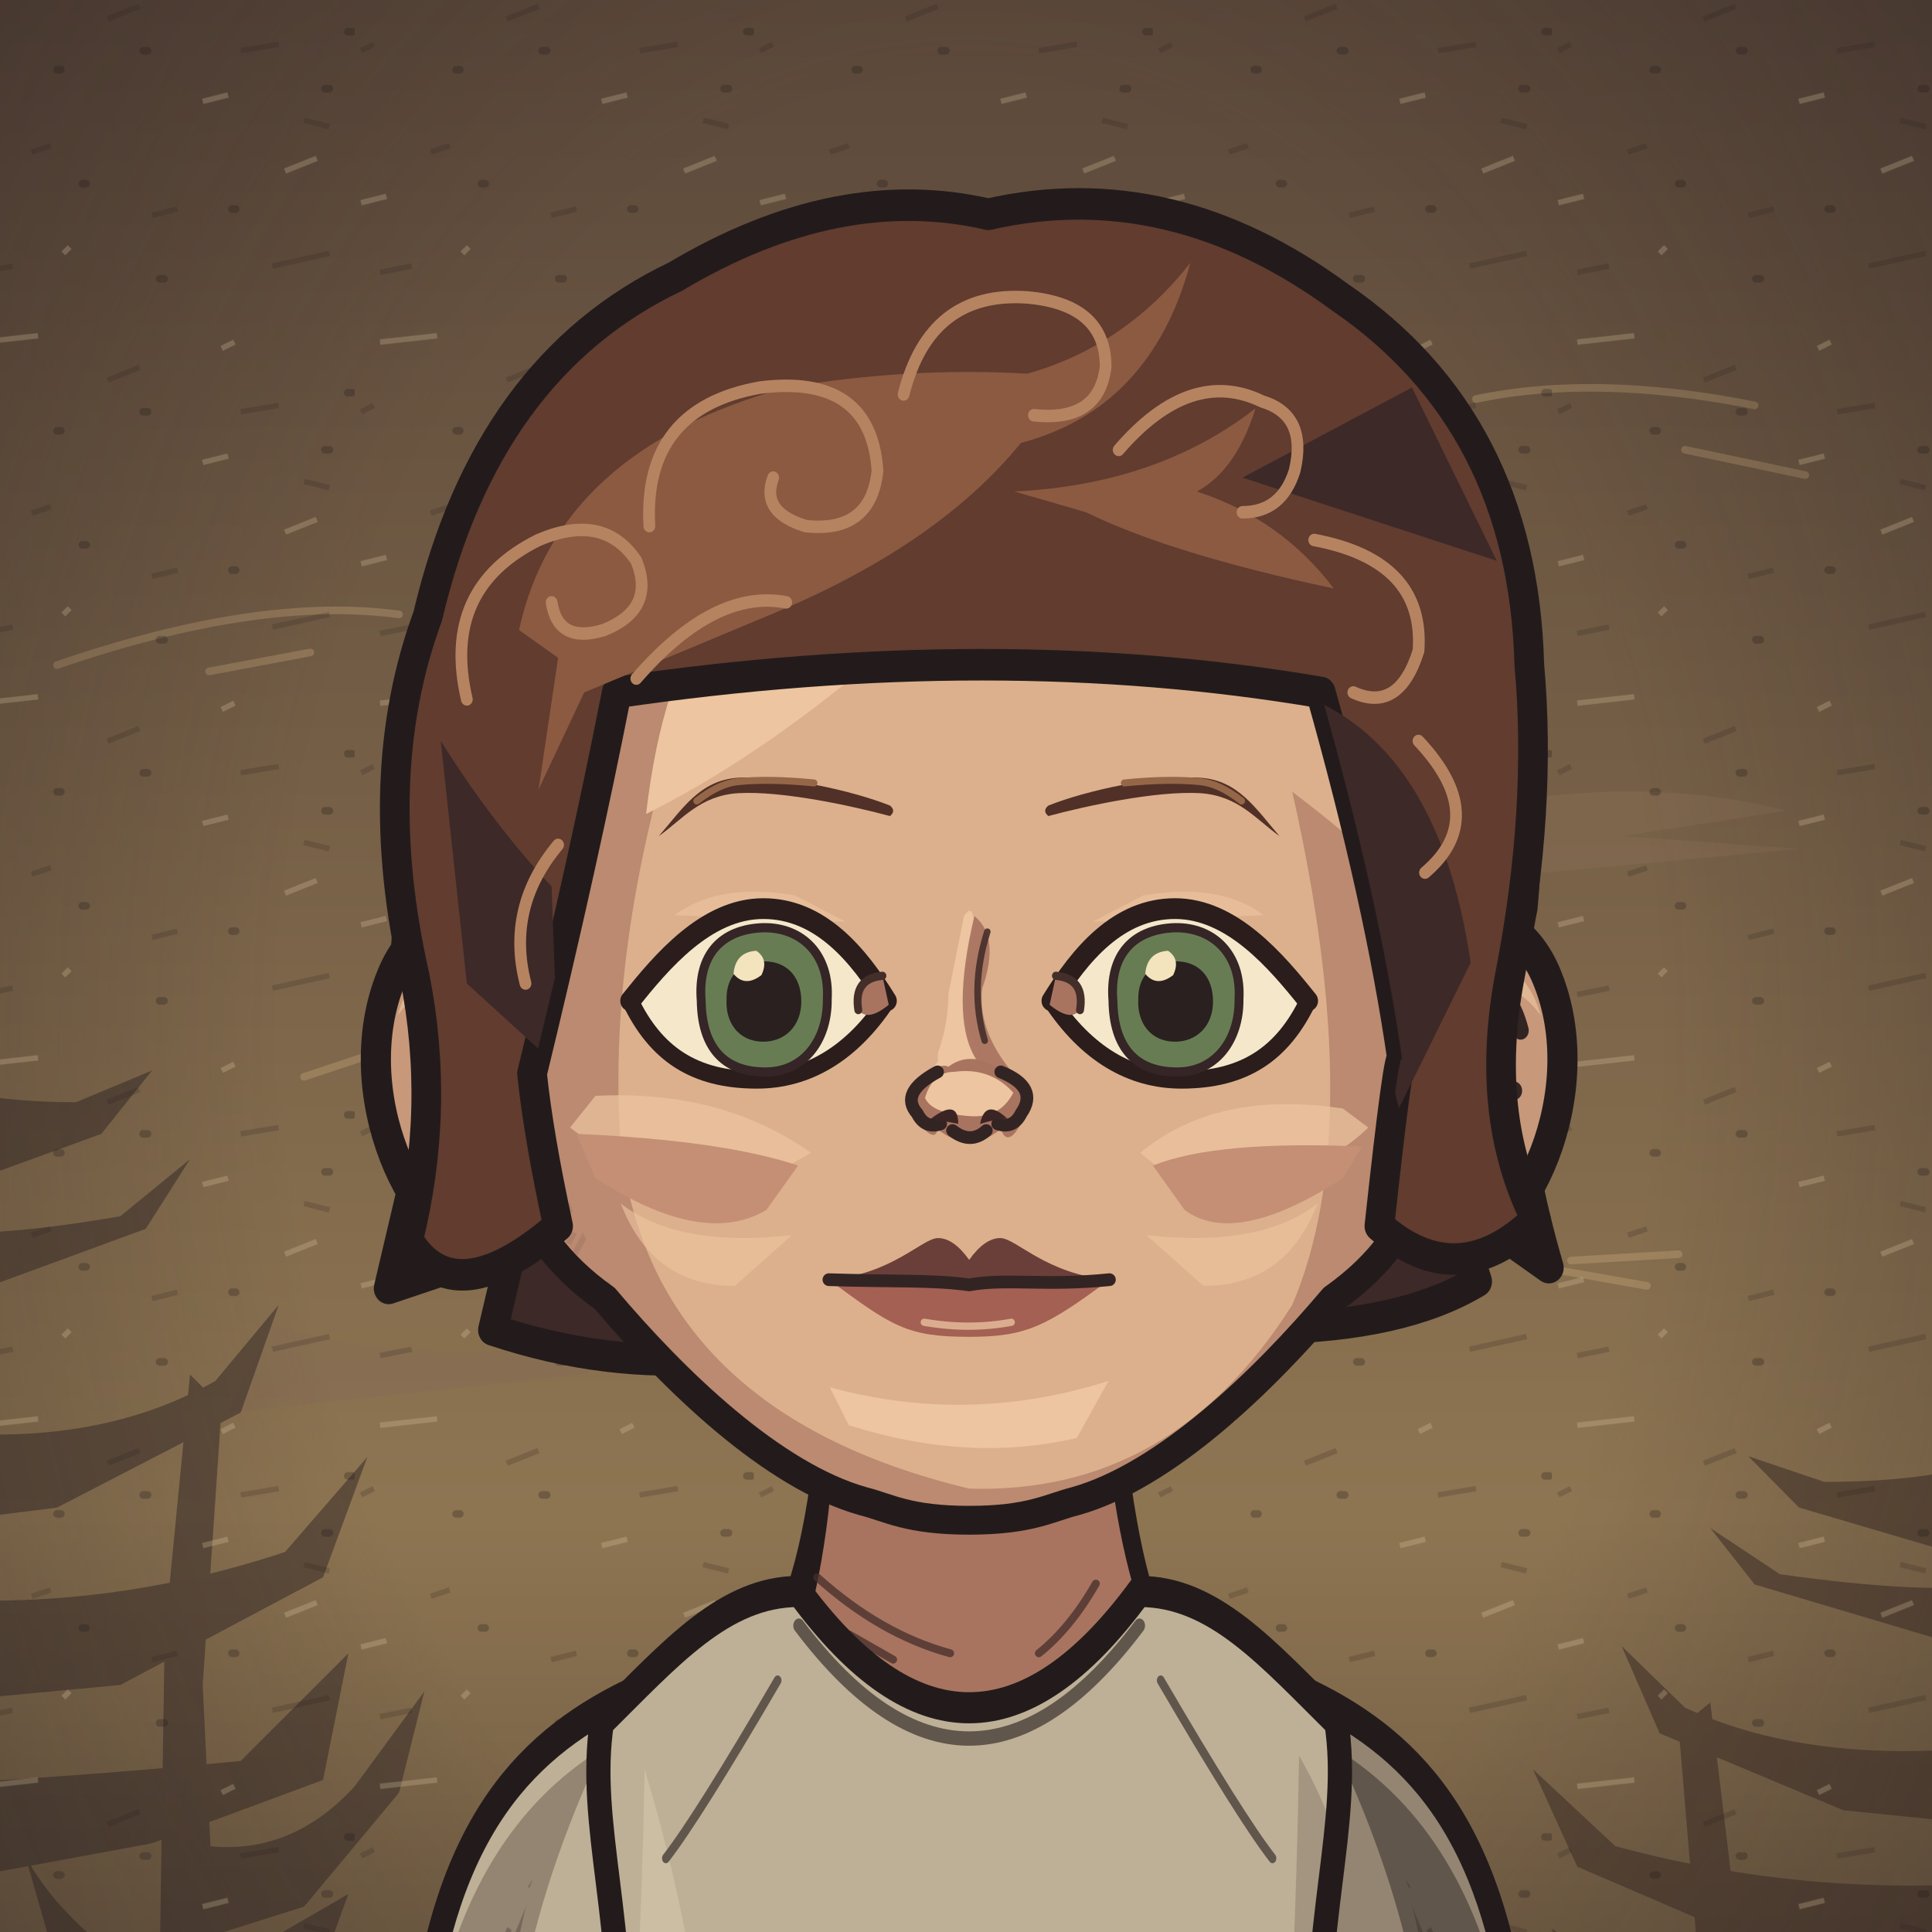
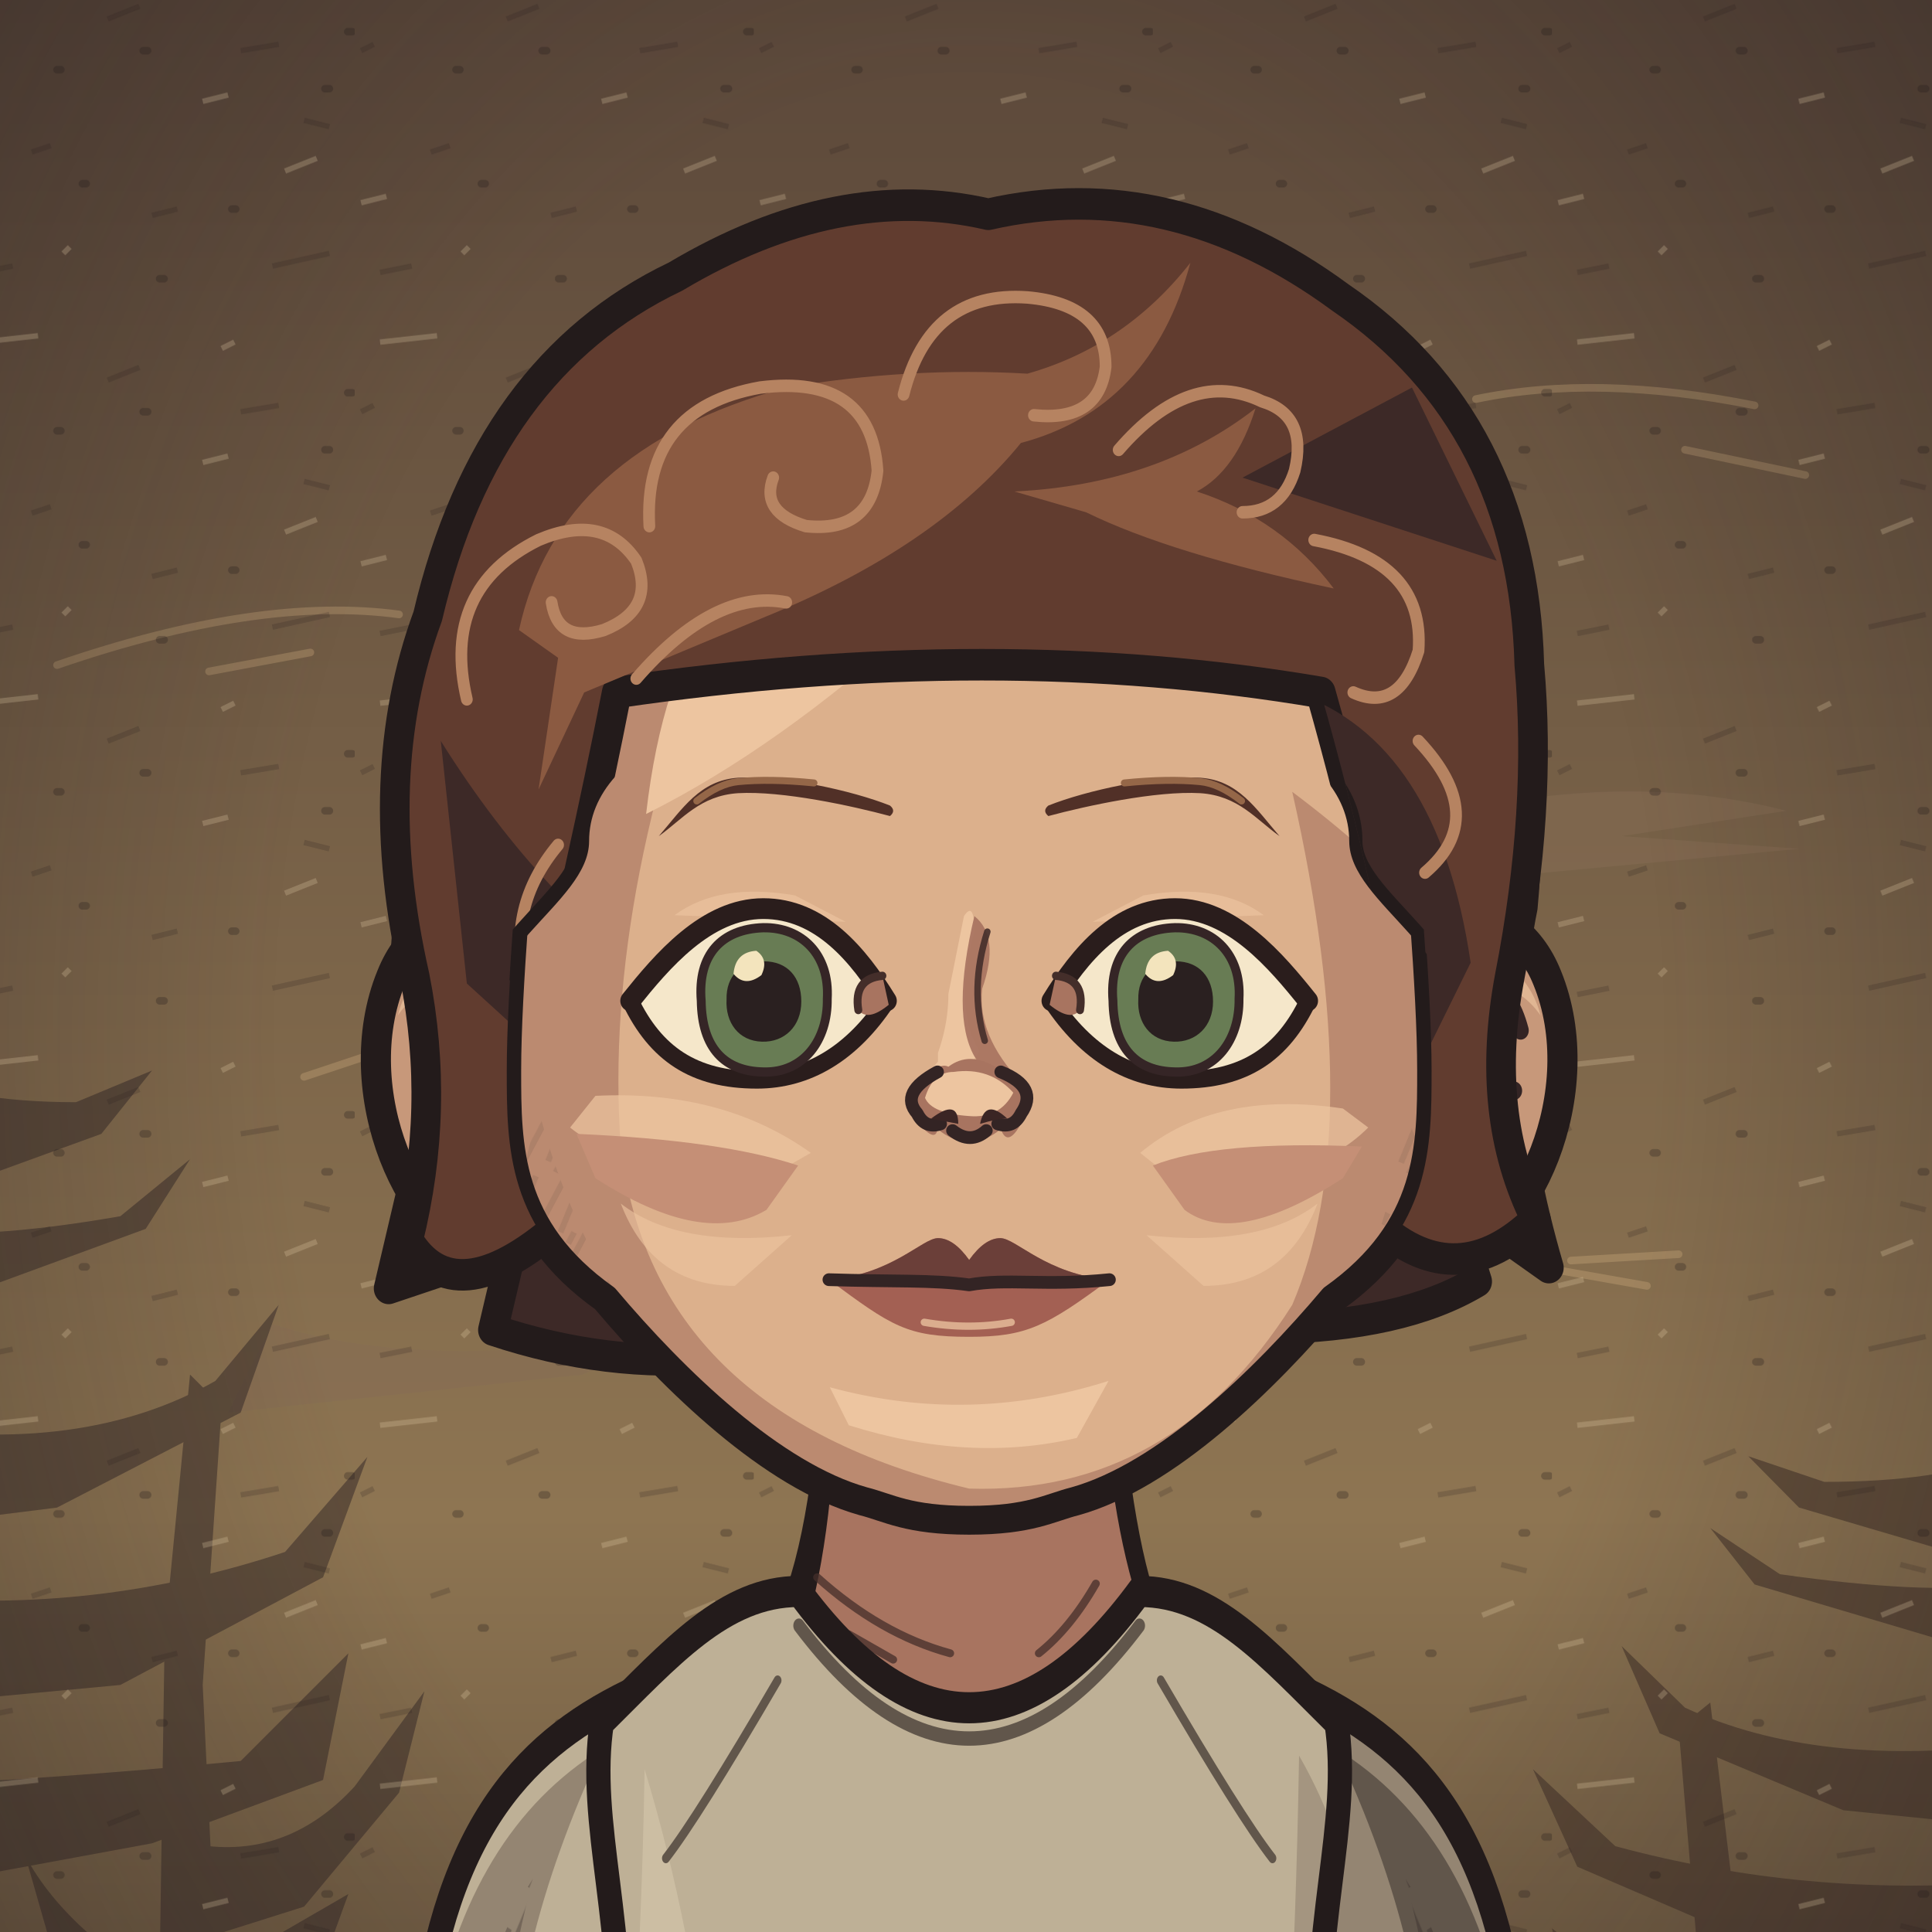
<svg xmlns="http://www.w3.org/2000/svg" xmlns:xlink="http://www.w3.org/1999/xlink" aria-labelledby="title" width="32" height="32" viewBox="7 8 305 305" role="img">
  <defs>
    <style>
      .edge {stroke:#231b1b;stroke-width:4.55;stroke-linecap:round;stroke-linejoin:round}
      .seam {fill:none;stroke:#332424;stroke-width:2.45;stroke-linecap:round;stroke-linejoin:round}
      .etch {fill:none;stroke:#442e2a;stroke-width:1.25;stroke-linecap:round}
      .hair-line {fill:none;stroke:#967661;stroke-width:1.45;stroke-linecap:round}
      .white {fill:#f5e7ca;stroke:#2a1d1c;stroke-width:2.65;stroke-linejoin:round}
      .label {fill:#efdfc1;font:600 20px Georgia,serif}
      .muted {fill:#b8aa96;font:13px 'Segoe UI',sans-serif}
      .section {fill:#dcbb8e;font:600 14px 'Segoe UI',sans-serif}
    </style>
    <linearGradient id="umber" x2="0" y2="1" gradientUnits="objectBoundingBox">
      <stop stop-color="#594639" />
      <stop offset=".56" stop-color="#8e7552" />
      <stop offset="1" stop-color="#3c3029" />
    </linearGradient>
    <linearGradient id="ash" x2="0" y2="1" gradientUnits="objectBoundingBox">
      <stop stop-color="#3b423d" />
      <stop offset=".56" stop-color="#7a7d67" />
      <stop offset="1" stop-color="#242b28" />
    </linearGradient>
    <linearGradient id="rose" x2="0" y2="1" gradientUnits="objectBoundingBox">
      <stop stop-color="#51404a" />
      <stop offset=".56" stop-color="#8a6972" />
      <stop offset="1" stop-color="#372c33" />
    </linearGradient>
    <pattern id="paper-grain" width="63" height="57" patternUnits="userSpaceOnUse">
      <path d="M1 16l2-1m21-4 5-2m16 7 6-1M12 32l3-1m16 11 4-1m20-14 4 1M4 51l5-1m41 0 9-2" fill="none" stroke="#231a1b" stroke-width=".85" opacity=".19" />
      <path d="M4 5l9-1m29 2 2-1M1 40l4-1m12 9 1-1m21-23 4-1m9 12 5-2" fill="none" stroke="#f0dbb5" stroke-width=".85" opacity=".23" />
      <path d="M16 19h.6m13-3h.7m28 6h.7m-39 15h.6m23 4h.6m-12 11h.7m29-39h.7" fill="none" stroke="#21191a" stroke-width="1.2" opacity=".28" stroke-linecap="round" />
    </pattern>
    <pattern id="ink-lines" width="7" height="9" patternUnits="userSpaceOnUse" patternTransform="rotate(28)">
      <path d="M1 -2V10m2.8-8 .6 6m1.9-1v5" stroke="#271d1d" stroke-width=".95" fill="none" opacity=".65" />
    </pattern>
    <radialGradient id="vignette" cx=".5" cy=".39" r=".72">
      <stop offset=".47" stop-color="#20191c" stop-opacity="0" />
      <stop offset="1" stop-color="#20191c" stop-opacity=".48" />
    </radialGradient>
    <g id="firs" fill="currentColor">
      <path d="M10 439Q15 379 12 300L9 220 15 146 15 54 19 80 21 147 28 230 25 326 29 439Z" />
      <path d="M17 169Q27 174 45 174L57 169 49 179 27 187 17 185                M18 194Q29 196 52 192L63 183 56 194 26 205 16 207                M15 225Q46 230 67 218L77 206 71 223 42 238 18 241                M17 252Q48 255 78 245L91 230 84 249 52 266 20 269                M14 282Q40 281 71 278L88 261 84 281 57 291 19 298                M19 312Q43 316 69 310L88 299 84 310 58 322 22 325" />
      <path d="M6 312 0 315V284L11 285M0 266 13 270V250L0 249M0 220 15 221 15 206 0 202                M0 180 16 181V167L0 165M0 141 15 150V138L0 133M0 112 17 127V118L0 104" />
      <path d="M64 440Q55 380 58 324L59 258 63 217 68 222 65 266 68 328 76 440Z                M63 291Q78 294 89 282L100 267 96 283 81 301 62 307                M63 323Q80 323 106 304L98 321 68 339                M63 316Q44 306 37 293L41 307 64 329Z" />
    </g>
    <g id="brambles" fill="none" stroke="currentColor" stroke-linecap="round" stroke-linejoin="round">
      <path stroke-width="3.8" d="M9 440Q13 401 21 380T26 333m-8 57Q39 375 43 352m-28 46Q6 377 0 376M41 440Q41 402 63 385m-20 44q26-6 39-30" />
      <path stroke-width="2" d="M23 364l14-13m-12 4-7-15m20 29 17-4m-15-1 1-11m13 49 2-17m2 14 18-5m-34 32q-12-10-17-10" />
    </g>
    <g id="night-scratches" fill="none" stroke="currentColor" stroke-width="1.2" stroke-linecap="round">
      <path d="M16 113q32-11 54-8m-30 9 16-3m184-40q19-4 44 1m-11 7 19 4                M24 335q33-3 68-16m-44 16 26-4m164-9q31 5 60-3m-39 8 38-3                M27 391q22-6 52-5m168 14q28-8 57-8m-40 11 24-4                M55 178l18-6m177 36 17 3m-12-4 17-1" />
    </g>
    <g id="shirt-setting">
      <rect width="320" height="440" fill="url(#umber)" />
      <path d="M50 217q24 8 64 1l-15 7-56 6m176-90q39-13 70-5l-26 4 28 2-64 6" fill="#856c54" opacity=".5" />
      <use xlink:href="#firs" style="color:#342827" opacity=".52" transform="translate(-26 8)" />
      <use xlink:href="#firs" style="color:#413128" opacity=".58" transform="translate(340 101) scale(-1 .81)" />
      <use xlink:href="#night-scratches" style="color:#dfbb87" opacity=".28" />
      <use xlink:href="#brambles" style="color:#291f22" opacity=".71" />
      <rect width="320" height="440" fill="url(#vignette)" />
      <rect width="320" height="440" fill="url(#paper-grain)" />
    </g>
    <g id="armor-setting">
      <rect width="320" height="440" fill="url(#ash)" />
      <path d="M42 173q49-4 68 3l-43 6 25 3-49 4m151 35q47 10 104-6l-26 14-62 8Z" fill="#707764" opacity=".48" />
      <use xlink:href="#firs" style="color:#27312c" opacity=".64" transform="translate(-36 30)" />
      <use xlink:href="#firs" style="color:#303833" opacity=".75" transform="translate(324 45) scale(-.86 1.03)" />
      <use xlink:href="#brambles" style="color:#252a27" opacity=".62" transform="translate(319 10) scale(-1 1)" />
      <use xlink:href="#night-scratches" style="color:#d8d8a9" opacity=".28" transform="translate(-2 21)" />
      <rect width="320" height="440" fill="url(#vignette)" />
      <rect width="320" height="440" fill="url(#paper-grain)" />
    </g>
    <g id="woman-setting">
      <rect width="320" height="440" fill="url(#rose)" />
      <path d="M44 235q40-4 76-1l-20 6-36 2 19 3-44 5m183-50q35 3 60-3l-24 9-31 2" fill="#775d65" opacity=".6" />
      <use xlink:href="#firs" style="color:#3b2b34" opacity=".58" transform="translate(-20 84) scale(.86 .91)" />
      <use xlink:href="#firs" style="color:#3d2e39" opacity=".68" transform="translate(327 54) scale(-.85 .98)" />
      <path d="M300 440q-2-82-6-173l-9-103 7-35 12 42 9 98 7 171Z                M294 195q-10-18-25-24l-15-1 13-4 11 2 18 15                M285 162q-13-22-34-27l-7 4 7-11 17 4 20 17                M303 242q-18-23-36-27l-13 3 15-9 11 2 21 15" fill="#3a2b33" opacity=".64" />
      <use xlink:href="#brambles" style="color:#2d2229" opacity=".8" transform="translate(12 6)" />
      <use xlink:href="#night-scratches" style="color:#e1b8a8" opacity=".28" transform="translate(0 7)" />
      <rect width="320" height="440" fill="url(#vignette)" />
      <rect width="320" height="440" fill="url(#paper-grain)" />
    </g>
    <pattern id="mail-rings" width="14" height="13" patternUnits="userSpaceOnUse" patternTransform="rotate(-7)">
      <path d="M-1 2q3-3 6 0 1 3-2 5Q0 8-1 5M6 2q3-3 6 0 1 3-2 5Q7 8 6 5M3 8q3-3 6 0 1 3-2 5-3 1-4-2M10 8q3-3 6 0" fill="none" stroke="#2d2c28" stroke-width="1.6" stroke-linecap="round" />
      <path d="M-.5 4q1.5-2 3-1m5 1q1.4-2 3-1M4 10q1.5-2 3-1m4 1q1.4-2 3-1" fill="none" stroke="#9a9b87" stroke-width="1.12" opacity=".78" stroke-linecap="round" />
    </pattern>
    <pattern id="armor-plates" width="47" height="24" patternUnits="userSpaceOnUse" patternTransform="translate(4 4) rotate(2)">
      <path d="M1 0l21 .7 1 18-3 3-17-1-1-4Zm24 1 19-1 2 15-3 7-19-2Z" fill="#85867a" stroke="#352e2a" stroke-width="1.75" stroke-linejoin="round" />
      <path d="M2 2l18 .2-.2 4L5 7 4 17Zm24 0 16-1 1 4-14 2-3 10Z" fill="#a9a58d" />
      <path d="M19 4l4 14-3 3-16-1 13-4Zm22 2 4 10-2 5-17-1 13-4Z" fill="#62655f" />
      <path d="M7 7l1-.5m6 12 3-2m16-7 5-1m-7 5 4-2" fill="none" stroke="#d0c0a0" stroke-width=".9" opacity=".76" />
      <path d="M6 12q2-2 2.7 1-1 2.2-2.7.5Zm12 1q1.8-2 2.4.6-1 2.6-2.5.8Zm11 1q1-2.2 2.8-1-.2 2.9-2.8 2.1Zm12-2q2.2-1.4 2.3.8-1 2.3-2.3.5Z" fill="#3c342d" />
    </pattern>
    <clipPath id="portrait-frame">
      <rect width="320" height="440" />
    </clipPath>
    <clipPath id="wardrobe-torso-mask">
      <path d="M128 273 C114 273 104 282 91 292 C88 307 96 322 94 346 C92 370 102 386 101 400 C100 415 96 431 91 445 H229 C224 431 220 415 219 400 C218 386 228 370 226 346 C224 322 232 307 229 292 C216 282 206 273 192 273 Q160 307 128 273Z" />
    </clipPath>
    <clipPath id="wardrobe-sleeve-mask">
      <path d="M102 286 C80 293 64 304 58 332 C48 362 47 415 60 445 H102 Q122 406 120 336Z" />
    </clipPath>
    <clipPath id="face-shape-clip">
      <path d="M 160 67 C 199 67 226 84 230 128 C 231 143 233 164 233 177 C 233 189 233 202 217.5 213 C 206.53 226 191.02 241 176.72 245 C 172.72 246 169.68 248 160 248 C 150.32 248 147.28 246 143.28 245 C 128.98 241 113.47 226 102.5 213 C 87 202 87 189 87 177 C 87 164 89 143 90 128 C 94 84 121 67 160 67 Z" />
    </clipPath>
    <clipPath id="face-features-eye-left">
      <path d="M-21 0 C-16 -6 -9 -14 0 -14 C9 -14 15 -7 19.5 0 C14 8 7 12 -1 12 C-11 12 -17 8 -21 0Z" />
    </clipPath>
    <clipPath id="face-features-eye-right">
      <path d="M-21 0 C-16 -6 -9 -14 0 -14 C9 -14 15 -7 19.5 0 C14 8 7 12 -1 12 C-11 12 -17 8 -21 0Z" />
    </clipPath>
    <clipPath id="face-features-nose-bridge">
      <path d="M154 144H167V179L172 185V187H149V185L154 179Z" />
    </clipPath>
+     <mask id="hair-face-opening" maskUnits="userSpaceOnUse" x="0" y="0" width="320" height="440">
+       <rect fill="white" x="0" y="0" width="320" height="440" />
+       <g clip-path="url(#face-shape-clip)">
+         <path d="M220 140.782C220 125.782 197 115.782 160 115.782S100 125.782 100 140.782C100 150.782 81 158 81 176V300H239V176C239 158 220 150.782 220 140.782Z" fill="black" />
+       </g>
+     </mask>
    <clipPath id="hair-crown-clip">
      <path d="M97 198q-16 13-23 2 5-19 1-38-7-29 2-52 9-36 38-49 25-14 48-9 28-6 54 12 28 18 29 53 2 21-3 45-4 20 4 35-12 11-24 1Q226 172 226.5 174Q223 151 214 121Q164 113 106 121Q101 145 93 176Q94 185 97 198Z" />
    </clipPath>
  </defs>
  <g clip-path="url(#portrait-frame)">
    <use xlink:href="#shirt-setting" />
    <g id="hair-back" transform="matrix(1.029 0 0 1.094 -4.706 -15.059)">
      <path d="M104 96q-25 16-27 45-7 21 0 42l-6 24 19-6-3 12q35 11 69-6 59 12 82-1l-4-12 15 10q-9-29-4-52 4-39-23-58Z" fill="#3d2927" class="edge" />
    </g>
    <g data-part="neck">
      <g id="face-shape-neck">
        <path d="M 139 219 Q 138 249 132 263 Q 125 270 109 278 L 126 301 194 301 211 278 Q 195 270 188 263 Q 183 250 181 219 Z" fill="#d0a282" class="edge" />
        <path d="M 139 224 181 224 Q 182 247 187 262 Q 178 275 160 277 Q 142 275 134 266 Q 139 249 139 224 Z" fill="#a87460" />
        <path d="M 136 257 q 10 9 21 12 m -16 -3 7 4 m 32 -12 q -4 7 -9 11" class="etch" opacity=".75" />
      </g>
    </g>
    <g data-part="wardrobe" transform="matrix(0.84 0 0 1.08 25.6 -35.6)">
      <g id="wardrobe-outfit-norse_child_tunic" data-outfit="norse_child_tunic">
        <path d="M102 286 C80 293 64 304 58 332 C48 362 47 415 60 445 H102 Q122 406 120 336Z" fill="#beb096" class="edge" />
        <g data-part="sleeve-left" clip-path="url(#wardrobe-sleeve-mask)">
          <path d="M59 337 Q66 308 91 296 Q73 326 74 351 L63 373 Q63 421 74 444 H60 Q45 397 59 337Z" fill="#948572" />
          <path d="M58 354 Q69 326 78 315 Q69 342 72 359 L55 383Z" fill="url(#ink-lines)" opacity=".44" />
        </g>
        <g transform="translate(320 0) scale(-1 1)">
          <path d="M102 286 C80 293 64 304 58 332 C48 362 47 415 60 445 H102 Q122 406 120 336Z" fill="#948572" class="edge" />
          <g data-part="sleeve-right" clip-path="url(#wardrobe-sleeve-mask)">
            <path d="M59 337 Q66 308 91 296 Q73 326 74 351 L63 373 Q63 421 74 444 H60 Q45 397 59 337Z" fill="#61564b" />
            <path d="M58 354 Q69 326 78 315 Q69 342 72 359 L55 383Z" fill="url(#ink-lines)" opacity=".44" />
          </g>
        </g>
        <path d="M128 273 C114 273 104 282 91 292 C88 307 96 322 94 346 C92 370 102 386 101 400 C100 415 96 431 91 445 H229 C224 431 220 415 219 400 C218 386 228 370 226 346 C224 322 232 307 229 292 C216 282 206 273 192 273 Q160 307 128 273Z" fill="#beb096" />
        <g data-part="torso" clip-path="url(#wardrobe-torso-mask)">
          <path d="M128 273 C114 273 104 282 91 292 C88 307 96 322 94 346 C92 370 102 386 101 400 C100 415 96 431 91 445 H229 C224 431 220 415 219 400 C218 386 228 370 226 346 C224 322 232 307 229 292 C216 282 206 273 192 273 Q160 307 128 273Z" fill="#beb096" />
          <path d="M222 297 Q239 320 231 349 L227 397 Q223 425 229 443 L236 444 Q222 416 215 394 Q221 345 222 297Z" fill="#948572" opacity=".62" />
          <path d="M99 299 Q108 322 112 350 Q119 390 114 421 L108 443 Q102 419 90 395 Q98 348 99 299Z" fill="#dccdb2" opacity=".48" />
          <path d="M128 278 Q160 311 192 278" fill="none" stroke="#61564b" stroke-width="2.1" stroke-linecap="round" />
          <path d="M124 286 Q109 306 103 312 M196 286 Q211 306 217 312" fill="none" stroke="#61564b" stroke-width="1.45" stroke-linecap="round" />
          <path d="M91 337 Q84 342 89 351 Q94 356 99 351 Q104 342 91 337Z" fill="#948572" opacity=".52" />
          <path d="M97 341 Q94 344 96 349" fill="none" stroke="#dccdb2" stroke-width="1.2" opacity=".85" />
          <path d="M229 337 Q236 342 231 351 Q226 356 221 351 Q216 342 229 337Z" fill="#948572" opacity=".52" />
          <path d="M223 341 Q226 344 224 349" fill="none" stroke="#dccdb2" stroke-width="1.2" opacity=".85" />
          <path d="M116 375 Q160 391 205 376 M108 402 Q116 419 119 440 M212 402 Q204 419 201 440" fill="none" stroke="#61564b" stroke-width="1.5" opacity=".7" stroke-linecap="round" />
          <path d="M101 438 Q160 442 219 438" fill="none" stroke="#61564b" stroke-width="1.1" stroke-linecap="round" />
          <path d="M124 418l8 -2 3 8-8 2Z" fill="#948572" opacity=".78" />
          <path d="M126 419l6 5m-6 -1 5 -3" fill="none" stroke="#dccdb2" stroke-width="1.1" stroke-linecap="round" />
        </g>
        <path d="M128 273 C114 273 104 282 91 292 C88 307 96 322 94 346 C92 370 102 386 101 400 C100 415 96 431 91 445 H229 C224 431 220 415 219 400 C218 386 228 370 226 346 C224 322 232 307 229 292 C216 282 206 273 192 273 Q160 307 128 273Z" fill="none" class="edge" />
      </g>
    </g>
    <g id="face-shape">
      <g id="face-shape-ears">
        <g transform="translate(97 179) scale(-1.046 1.19)">
          <path d="M -4 -15 C 7 -26 22 -25 27 -14 C 34 1 24 21 12 23 L -4 18 Z" fill="#c7987a" class="edge" />
          <path d="M 7 -15 C 16 -20 24 -16 26 -9 C 22 -14 16 -14 13 -11 L 10 -1 Z" fill="#edc5a0" opacity=".66" />
          <path d="M 23 -7 Q 20 -17 10 -11 L 7 2 M 22 1 Q 15 -2 11 6" class="seam" />
        </g>
        <g transform="translate(223 179) scale(1.046 1.19)">
          <path d="M -4 -15 C 7 -26 22 -25 27 -14 C 34 1 24 21 12 23 L -4 18 Z" fill="#c7987a" class="edge" />
          <path d="M 7 -15 C 16 -20 24 -16 26 -9 C 22 -14 16 -14 13 -11 L 10 -1 Z" fill="#edc5a0" opacity=".66" />
          <path d="M 23 -7 Q 20 -17 10 -11 L 7 2 M 22 1 Q 15 -2 11 6" class="seam" />
        </g>
      </g>
      <path d="M 160 67 C 199 67 226 84 230 128 C 231 143 233 164 233 177 C 233 189 233 202 217.5 213 C 206.53 226 191.02 241 176.72 245 C 172.72 246 169.68 248 160 248 C 150.32 248 147.28 246 143.28 245 C 128.98 241 113.47 226 102.5 213 C 87 202 87 189 87 177 C 87 164 89 143 90 128 C 94 84 121 67 160 67 Z" fill="#dcb08c" />
      <g clip-path="url(#face-shape-clip)">
        <path d="M 70 141 Q 104 91 123 97 Q 102 148 105 189 Q 110 231 160 243 Q 192 244 211 214 Q 223 186 211 133 Q 235 151 250 174 L 250 265 70 265 Z" fill="#bb8a70" />
        <path d="M 109 136.5 Q 114 93 142 92 Q 173 83 195 101 Q 174 92 152 106 Q 130 126 109 136.5 Z" fill="#edc5a0" />
        <g transform="translate(160 0) scale(-1 1)">
          <path d="M 25 190 Q 39 180 59 181 L 63 186 Q 53 194 32 194 Z" fill="#edc5a0" opacity=".72" />
          <path d="M 27 192 Q 39 188 62 187 L 59 194 Q 42 205 32 199 Z" fill="#c58f76" />
          <path d="M 28 203 Q 46 205 55 198 Q 50 211 37 211 Z" fill="#edc5a0" opacity=".62" />
        </g>
        <g transform="translate(160 0) scale(1 1)">
          <path d="M 27 190 Q 39 180 59 183 L 63 186 Q 53 196 32 194 Z" fill="#edc5a0" opacity=".72" />
          <path d="M 29 192 Q 39 188 62 189 L 59 194 Q 42 205 34 199 Z" fill="#c58f76" />
          <path d="M 28 203 Q 46 205 55 198 Q 50 211 37 211 Z" fill="#edc5a0" opacity=".62" />
        </g>
        <path d="M 92 183 Q 99 211 120 232 L 132 247 119 248 Q 98 234 85 212 Z M 229 184 Q 224 217 203 241 L 193 250 209 247 Q 230 233 240 211 Z" fill="url(#ink-lines)" opacity=".14" />
        <path d="M 138 227 Q 160 233 182 226 L 177 235 Q 160 239 141 233 Z" fill="#edc5a0" />
      </g>
      <path d="M 160 67 C 199 67 226 84 230 128 C 231 143 233 164 233 177 C 233 189 233 202 217.5 213 C 206.53 226 191.02 241 176.72 245 C 172.72 246 169.68 248 160 248 C 150.32 248 147.28 246 143.28 245 C 128.98 241 113.47 226 102.5 213 C 87 202 87 189 87 177 C 87 164 89 143 90 128 C 94 84 121 67 160 67 Z" fill="none" class="edge" />
    </g>
    <g clip-path="url(#face-shape-clip)">
      <g data-part="eyes">
        <g transform="matrix(1 0 0 1.04 127.5 166)">
          <path d="M-14 -13 Q-7 -18 5 -16 L13 -12" fill="#edc5a0" opacity=".65" />
          <path d="M-21 0 C-16 -6 -9 -14 0 -14 C9 -14 15 -7 19.5 0 C14 8 7 12 -1 12 C-11 12 -17 8 -21 0Z" class="white" />
          <g clip-path="url(#face-features-eye-left)">
            <g transform="translate(0 0) scale(1 1)">
              <path d="M-9.8 0 C-10.4 -7 -6.6 -10.9 0 -11.1 C6.1 -11.2 10.5 -7 10.1 -.3 C10.2 5.9 6.4 11 0 10.8 C-6.1 10.7 -9.7 7.2 -9.8 0Z" fill="#687c54" stroke="#352526" stroke-width="1.4" />
              <path d="M-5.8 -.2C-5.9-3.8-3.5-6 .1-6 3.8-6 6-3.6 6 .1 6 3.9 3.3 6.3-.2 6.2-3.9 6.1-6 3.3-5.8-.2Z" fill="#2a2020" />
              <path d="M-4.7-4.1Q-4.4-7.4-1.1-7.6 .9-6.3-.3-3.9-2.9-2-4.7-4.1Z" fill="#f3e4bd" />
            </g>
          </g>
          <path d="M-21 0 C-16 -6 -9 -14 0 -14 C9 -14 15 -7 19.5 0" fill="none" stroke="#2a1d1c" stroke-width="3.15" stroke-linecap="round" />
          <path d="M18.8 -3.8 Q14.2 -3.4 15 1.4 Q16.5 3.2 19.8 .6Z" fill="#a87460" />
          <path d="M18.8 -3.8 Q14.2 -3.4 15 1.4" class="etch" />
        </g>
        <g transform="matrix(-1 0 0 1.04 192.5 166)">
          <path d="M-14 -13 Q-7 -18 5 -16 L13 -12" fill="#edc5a0" opacity=".65" />
          <path d="M-21 0 C-16 -6 -9 -14 0 -14 C9 -14 15 -7 19.5 0 C14 8 7 12 -1 12 C-11 12 -17 8 -21 0Z" class="white" />
          <g clip-path="url(#face-features-eye-right)">
            <g transform="translate(0 0) scale(-1 1)">
              <path d="M-9.8 0 C-10.4 -7 -6.6 -10.9 0 -11.1 C6.1 -11.2 10.5 -7 10.1 -.3 C10.2 5.9 6.4 11 0 10.8 C-6.1 10.7 -9.7 7.2 -9.8 0Z" fill="#687c54" stroke="#352526" stroke-width="1.4" />
              <path d="M-5.8 -.2C-5.9-3.8-3.5-6 .1-6 3.8-6 6-3.6 6 .1 6 3.9 3.3 6.3-.2 6.2-3.9 6.1-6 3.3-5.8-.2Z" fill="#2a2020" />
              <path d="M-4.7-4.1Q-4.4-7.4-1.1-7.6 .9-6.3-.3-3.9-2.9-2-4.7-4.1Z" fill="#f3e4bd" />
            </g>
          </g>
          <path d="M-21 0 C-16 -6 -9 -14 0 -14 C9 -14 15 -7 19.5 0" fill="none" stroke="#2a1d1c" stroke-width="3.15" stroke-linecap="round" />
          <path d="M18.8 -3.8 Q14.2 -3.4 15 1.4 Q16.5 3.2 19.8 .6Z" fill="#a87460" />
          <path d="M18.8 -3.8 Q14.2 -3.4 15 1.4" class="etch" />
        </g>
      </g>
      <g data-part="brows">
        <g transform="matrix(1 0 0 1 127.5 137)">
          <path d="M-16.5 3 C-12.75 -1.328 -10 -5.818 -4 -6.218 C3 -6.618 14 -4.218 20 -1.828 Q21 -1 20 -0.172 C14 -1.782 3 -4.182 -4 -3.782 C-10 -3.382 -12.75 0.328 -16.5 3Z" fill="#513027" />
          <path d="M-10.5 -2.55 Q-7 -5.3 -4 -5.6 Q1 -6.1 8 -5.4" fill="none" stroke="#956748" stroke-width="1.1" stroke-linecap="round" />
        </g>
        <g transform="matrix(-1 0 0 1 192.5 137)">
          <path d="M-16.5 3 C-12.75 -1.328 -10 -5.818 -4 -6.218 C3 -6.618 14 -4.218 20 -1.828 Q21 -1 20 -0.172 C14 -1.782 3 -4.182 -4 -3.782 C-10 -3.382 -12.75 0.328 -16.5 3Z" fill="#513027" />
          <path d="M-10.5 -2.55 Q-7 -5.3 -4 -5.6 Q1 -6.1 8 -5.4" fill="none" stroke="#956748" stroke-width="1.1" stroke-linecap="round" />
        </g>
      </g>
      <g data-part="nose" transform="translate(160 160) scale(.82 .82) translate(-160 -160)">
        <g clip-path="url(#face-features-nose-bridge)">
          <path d="M159 151 Q161 148 161 154 Q157 169 162 177 L158 183 152 182 Q156 174 156 166Z" fill="#edc5a0" />
          <path d="M161 151 Q166 155 162.5 165 Q161.5 174 170 183 L167 187 161 178 Q156.5 170 161 151Z" fill="#a87460" opacity=".93" />
          <path d="M163.5 154 Q160 165 163 175" class="etch" opacity=".9" />
        </g>
        <path d="M156 180 Q160 177 165 180 C167 180 166.09 180 168.5 182 Q172.5 186 170.5 190 Q167.5 196 166.09 192 Q160 197 153.91 192 Q153.5 195 149.5 190 Q147.5 186 151.5 183 Q154 179 156 180Z" fill="#a87460" />
        <path d="M157 181 Q164 180 168.5 185 Q165.95 190 160 189.5 Q152.775 189 151.5 186 Q153 181 157 181Z" fill="#edc5a0" />
        <path d="M153.91 181 Q146.5 185 150.0 189 Q151.5 192 154.5 191 M166.09 181 Q173.5 184 170.0 189 Q168.5 192 165.5 191" class="seam" />
        <path d="M152.65 190 q5.25 -4 5.25 1 q-5.25 -1 -5.25 -1Z M162.1 191 q1 -5 5.25 -1 q-2 0 -5.25 1Z" fill="#3b2524" />
        <path d="M156.8 192.3 Q160.25 195 163.3 192.3" class="seam" />
      </g>
      <g data-part="mouth" transform="translate(160 160) scale(.82 .82) translate(-160 -160)">
        <path d="M133 221 C145.15 220 151 213 154 213 Q157 213 160 217.2 Q163 213 166 213 C169 213 174.85 220 187 221 C174.85 230 171 232 160 232 C148 232 145.15 230 133 221Z" fill="#a36053" />
        <path d="M133 221 C145.15 220 151 213 154 213 Q157 213 160 217.2 Q163 213 166 213 C169 213 174.85 220 187 221 C174.85 222.25 167 220.7 160 222 C153 221 145.15 221.4 133 221Z" fill="#56322f" opacity=".72" />
        <path d="M133 221 C145.15 221.4 153 221 160 222 C167 220.7 174.85 222.25 187 221" class="seam" />
        <path d="M151.36 229.2 Q160 230.7 168.1 229.2" fill="none" stroke="#edc5a0" stroke-width="1.4" stroke-linecap="round" opacity=".76" />
      </g>
    </g>
    <g id="hair-front">
-       <g transform="matrix(1.029 0 0 1.094 -4.706 -15.059)">
-         <path d="M97 198q-16 13-23 2 5-19 1-38-7-29 2-52 9-36 38-49 25-14 48-9 28-6 54 12 28 18 29 53 2 21-3 45-4 20 4 35-12 11-24 1Q226 172 226.5 174Q223 151 214 121Q164 113 106 121Q101 145 93 176Q94 185 97 198Z" fill="#613c2f" class="edge" />
-         <g clip-path="url(#hair-crown-clip)">
-           <path d="M91 112q6-26 41-35 19-3 37-2 15-4 25-16-6 21-26 26-13 15-39 25l-28 11-7 14 3-19Zm76-20q22-1 37-12-3 9-9 12 13 4 21 14-25-5-38-11Z" fill="#8b5a41" />
-           <path d="M79 128q8 12 17 21l1 26-14-12Zm123-38 26-13 13 25Z M210 121q22 7 27 39l-11 21Z" fill="#3d2927" />
-           <path d="M83 122q-4-16 11-23 10-4 15 3 3 7-5 10-7 2-8-4M111 97q-1-17 17-20 17-2 18 12-1 9-11 8-7-2-5-7M150 78q4-15 19-14 12 1 12 10-1 8-11 7M183 86q11-12 22-7 7 2 5 10-2 6-8 6M213 99q17 3 16 16-3 9-10 6M229 128q11 11 1 19M109 119q12-13 23-11M97 143q-8 9-5 20" fill="none" stroke="#b68361" stroke-width="1.8" stroke-linecap="round" stroke-linejoin="round" />
+       <g mask="url(#hair-face-opening)">
+         <g transform="matrix(1.029 0 0 1.094 -4.706 -15.059)">
+           <path d="M97 198q-16 13-23 2 5-19 1-38-7-29 2-52 9-36 38-49 25-14 48-9 28-6 54 12 28 18 29 53 2 21-3 45-4 20 4 35-12 11-24 1Q226 172 226.5 174Q223 151 214 121Q164 113 106 121Q101 145 93 176Q94 185 97 198Z" fill="#613c2f" class="edge" />
+           <g clip-path="url(#hair-crown-clip)">
+             <path d="M91 112q6-26 41-35 19-3 37-2 15-4 25-16-6 21-26 26-13 15-39 25l-28 11-7 14 3-19Zm76-20q22-1 37-12-3 9-9 12 13 4 21 14-25-5-38-11Z" fill="#8b5a41" />
+             <path d="M79 128q8 12 17 21l1 26-14-12Zm123-38 26-13 13 25Z M210 121q22 7 27 39l-11 21Z" fill="#3d2927" />
+             <path d="M83 122q-4-16 11-23 10-4 15 3 3 7-5 10-7 2-8-4M111 97q-1-17 17-20 17-2 18 12-1 9-11 8-7-2-5-7M150 78q4-15 19-14 12 1 12 10-1 8-11 7M183 86q11-12 22-7 7 2 5 10-2 6-8 6M213 99q17 3 16 16-3 9-10 6M229 128q11 11 1 19M109 119q12-13 23-11M97 143q-8 9-5 20" fill="none" stroke="#b68361" stroke-width="1.8" stroke-linecap="round" stroke-linejoin="round" />
+           </g>
+           <g clip-path="url(#hair-crown-clip)">
+             <g transform="matrix(0.971 0 0 0.914 4.571 13.763)" clip-path="url(#face-shape-clip)">
+               <path d="M220 140.782C220 125.782 197 115.782 160 115.782S100 125.782 100 140.782C100 150.782 81 158 81 176V300H239V176C239 158 220 150.782 220 140.782Z" fill="none" class="edge" />
+             </g>
+           </g>
        </g>
      </g>
    </g>
  </g>
</svg>
